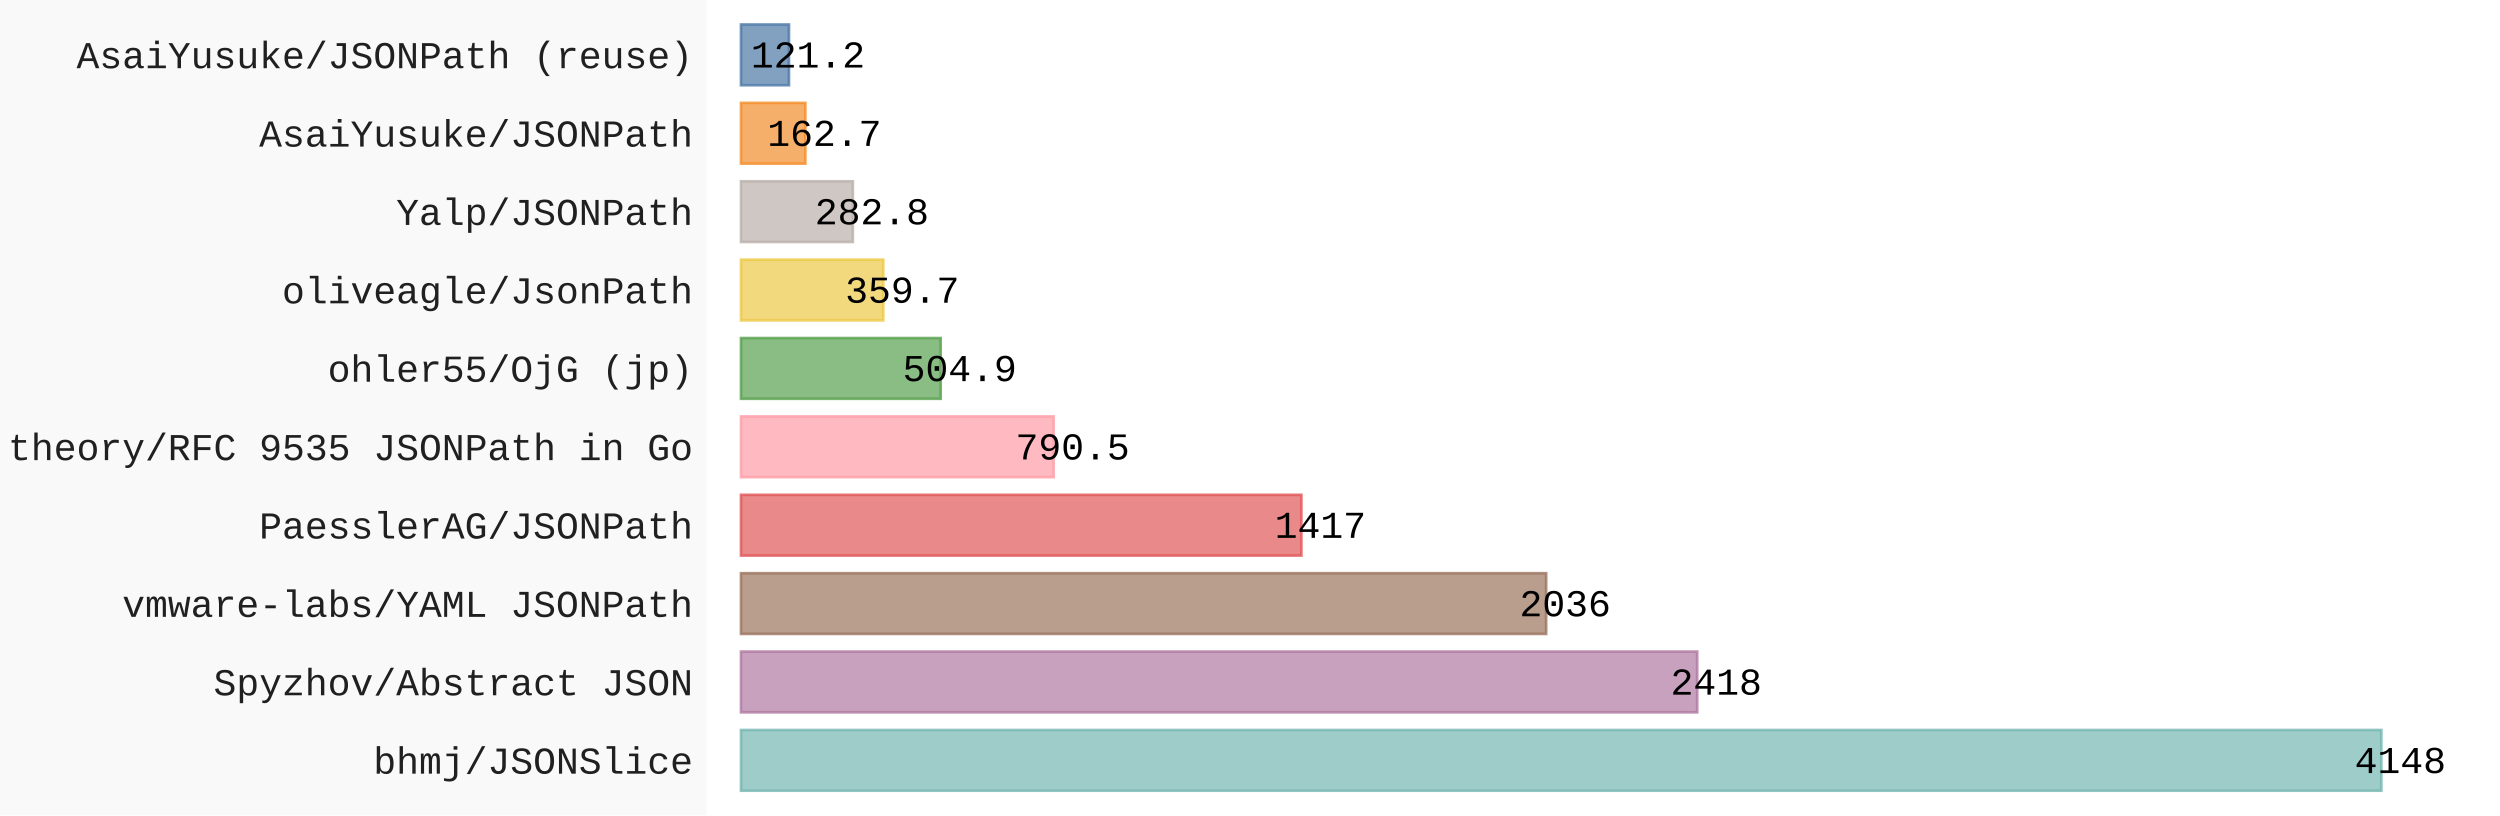
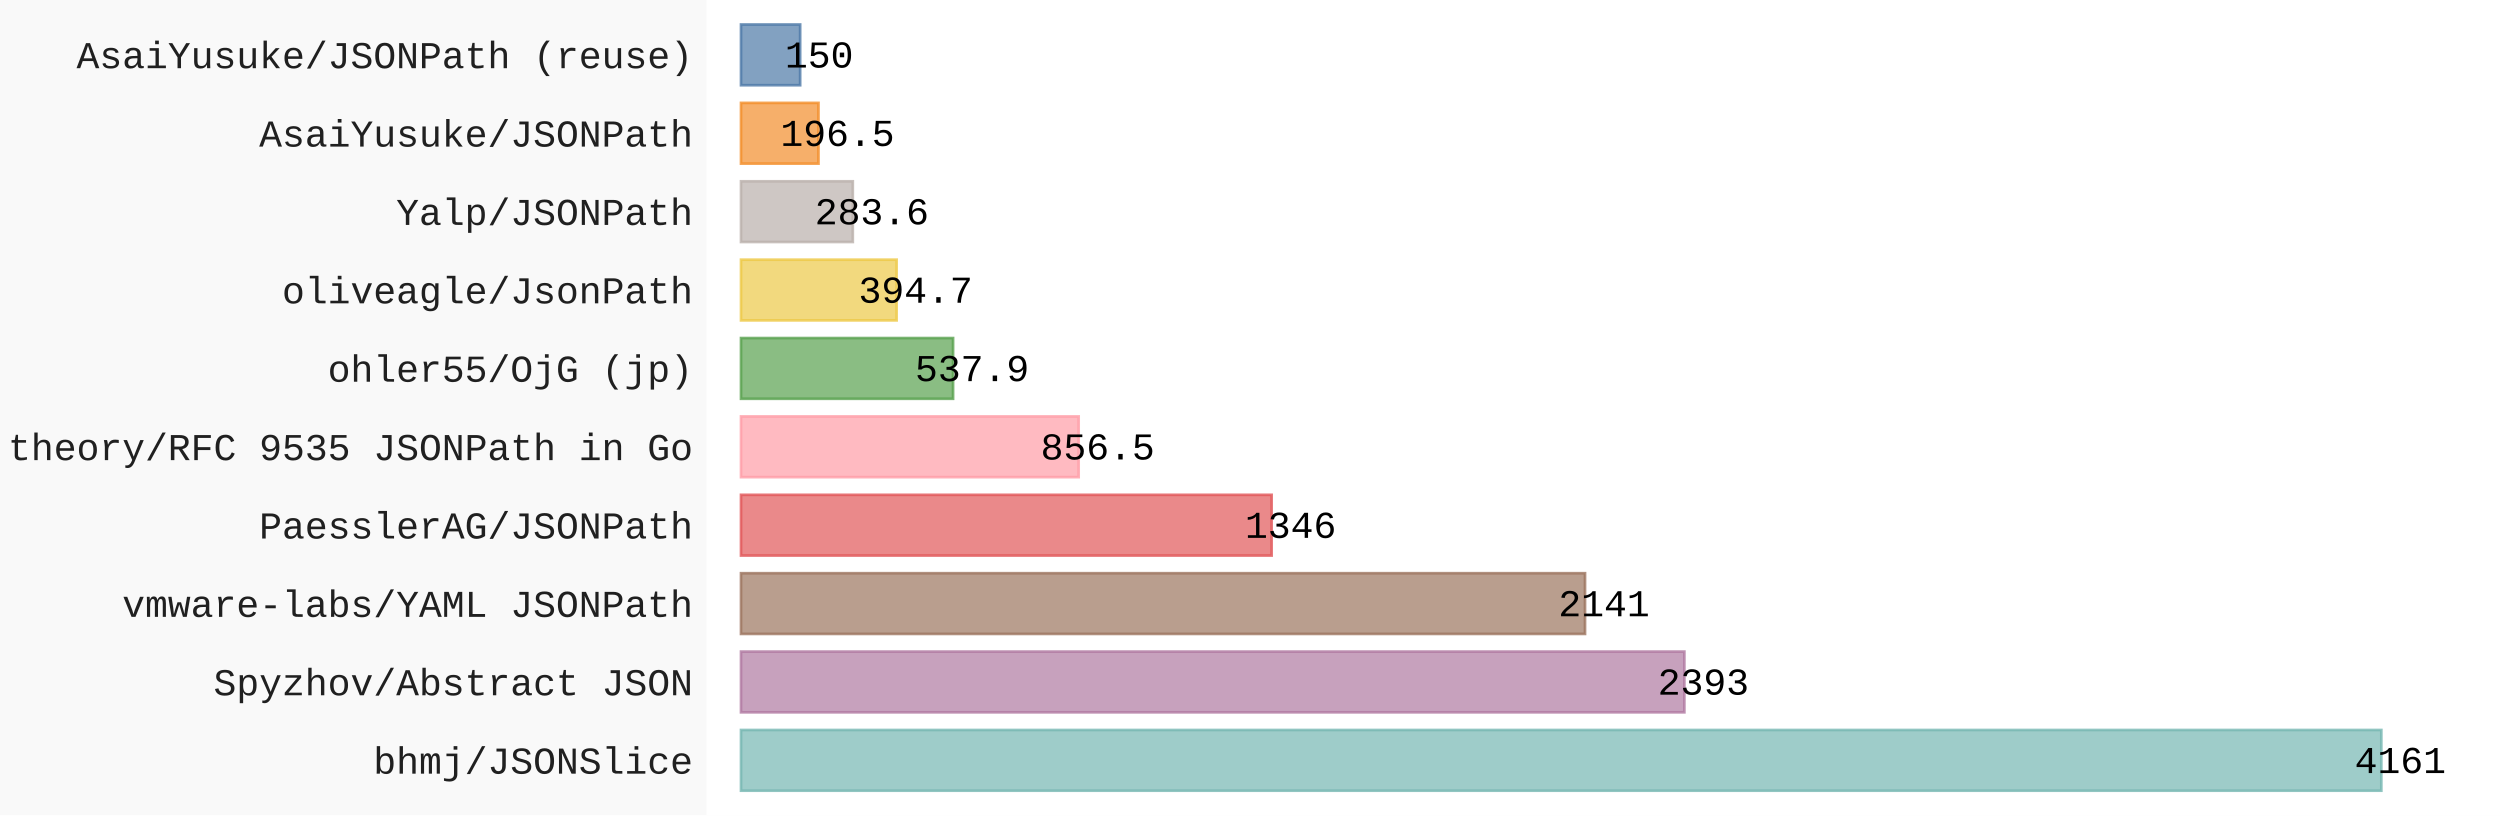
- <svg xmlns="http://www.w3.org/2000/svg" id="chart-c21b0d38-1fa1-49af-b78f-27f810cb328d" class="pygal-chart" viewBox="0 0 920 300">
+ <svg xmlns="http://www.w3.org/2000/svg" id="chart-bec2f854-5376-4a07-a5da-7af583e9c67a" class="pygal-chart" viewBox="0 0 920 300">
  <defs>
-     <style type="text/css">#chart-c21b0d38-1fa1-49af-b78f-27f810cb328d{-webkit-user-select:none;-webkit-font-smoothing:antialiased;font-family:Consolas,"Liberation Mono",Menlo,Courier,monospace}#chart-c21b0d38-1fa1-49af-b78f-27f810cb328d .title{font-family:Consolas,"Liberation Mono",Menlo,Courier,monospace;font-size:16px}#chart-c21b0d38-1fa1-49af-b78f-27f810cb328d .legends .legend text{font-family:Consolas,"Liberation Mono",Menlo,Courier,monospace;font-size:14px}#chart-c21b0d38-1fa1-49af-b78f-27f810cb328d .axis text{font-family:Consolas,"Liberation Mono",Menlo,Courier,monospace;font-size:14px}#chart-c21b0d38-1fa1-49af-b78f-27f810cb328d .axis text.major{font-family:Consolas,"Liberation Mono",Menlo,Courier,monospace;font-size:10px}#chart-c21b0d38-1fa1-49af-b78f-27f810cb328d .text-overlay text.value{font-family:Consolas,"Liberation Mono",Menlo,Courier,monospace;font-size:14px}#chart-c21b0d38-1fa1-49af-b78f-27f810cb328d .text-overlay text.label{font-family:Consolas,"Liberation Mono",Menlo,Courier,monospace;font-size:10px}#chart-c21b0d38-1fa1-49af-b78f-27f810cb328d .tooltip{font-family:Consolas,"Liberation Mono",Menlo,Courier,monospace;font-size:14px}#chart-c21b0d38-1fa1-49af-b78f-27f810cb328d text.no_data{font-family:Consolas,"Liberation Mono",Menlo,Courier,monospace;font-size:64px}
- #chart-c21b0d38-1fa1-49af-b78f-27f810cb328d{background-color:rgba(249,249,249,1)}#chart-c21b0d38-1fa1-49af-b78f-27f810cb328d path,#chart-c21b0d38-1fa1-49af-b78f-27f810cb328d line,#chart-c21b0d38-1fa1-49af-b78f-27f810cb328d rect,#chart-c21b0d38-1fa1-49af-b78f-27f810cb328d circle{-webkit-transition:150ms;-moz-transition:150ms;transition:150ms}#chart-c21b0d38-1fa1-49af-b78f-27f810cb328d .graph &gt; .background{fill:rgba(249,249,249,1)}#chart-c21b0d38-1fa1-49af-b78f-27f810cb328d .plot &gt; .background{fill:rgba(255,255,255,1)}#chart-c21b0d38-1fa1-49af-b78f-27f810cb328d .graph{fill:rgba(0,0,0,.87)}#chart-c21b0d38-1fa1-49af-b78f-27f810cb328d text.no_data{fill:rgba(0,0,0,1)}#chart-c21b0d38-1fa1-49af-b78f-27f810cb328d .title{fill:rgba(0,0,0,1)}#chart-c21b0d38-1fa1-49af-b78f-27f810cb328d .legends .legend text{fill:rgba(0,0,0,.87)}#chart-c21b0d38-1fa1-49af-b78f-27f810cb328d .legends .legend:hover text{fill:rgba(0,0,0,1)}#chart-c21b0d38-1fa1-49af-b78f-27f810cb328d .axis .line{stroke:rgba(0,0,0,1)}#chart-c21b0d38-1fa1-49af-b78f-27f810cb328d .axis .guide.line{stroke:rgba(0,0,0,.54)}#chart-c21b0d38-1fa1-49af-b78f-27f810cb328d .axis .major.line{stroke:rgba(0,0,0,.87)}#chart-c21b0d38-1fa1-49af-b78f-27f810cb328d .axis text.major{fill:rgba(0,0,0,1)}#chart-c21b0d38-1fa1-49af-b78f-27f810cb328d .axis.y .guides:hover .guide.line,#chart-c21b0d38-1fa1-49af-b78f-27f810cb328d .line-graph .axis.x .guides:hover .guide.line,#chart-c21b0d38-1fa1-49af-b78f-27f810cb328d .stackedline-graph .axis.x .guides:hover .guide.line,#chart-c21b0d38-1fa1-49af-b78f-27f810cb328d .xy-graph .axis.x .guides:hover .guide.line{stroke:rgba(0,0,0,1)}#chart-c21b0d38-1fa1-49af-b78f-27f810cb328d .axis .guides:hover text{fill:rgba(0,0,0,1)}#chart-c21b0d38-1fa1-49af-b78f-27f810cb328d .reactive{fill-opacity:.7;stroke-opacity:.8;stroke-width:1}#chart-c21b0d38-1fa1-49af-b78f-27f810cb328d .ci{stroke:rgba(0,0,0,.87)}#chart-c21b0d38-1fa1-49af-b78f-27f810cb328d .reactive.active,#chart-c21b0d38-1fa1-49af-b78f-27f810cb328d .active .reactive{fill-opacity:.8;stroke-opacity:.9;stroke-width:4}#chart-c21b0d38-1fa1-49af-b78f-27f810cb328d .ci .reactive.active{stroke-width:1.5}#chart-c21b0d38-1fa1-49af-b78f-27f810cb328d .series text{fill:rgba(0,0,0,1)}#chart-c21b0d38-1fa1-49af-b78f-27f810cb328d .tooltip rect{fill:rgba(255,255,255,1);stroke:rgba(0,0,0,1);-webkit-transition:opacity 150ms;-moz-transition:opacity 150ms;transition:opacity 150ms}#chart-c21b0d38-1fa1-49af-b78f-27f810cb328d .tooltip .label{fill:rgba(0,0,0,.87)}#chart-c21b0d38-1fa1-49af-b78f-27f810cb328d .tooltip .label{fill:rgba(0,0,0,.87)}#chart-c21b0d38-1fa1-49af-b78f-27f810cb328d .tooltip .legend{font-size:.8em;fill:rgba(0,0,0,.54)}#chart-c21b0d38-1fa1-49af-b78f-27f810cb328d .tooltip .x_label{font-size:.6em;fill:rgba(0,0,0,1)}#chart-c21b0d38-1fa1-49af-b78f-27f810cb328d .tooltip .xlink{font-size:.5em;text-decoration:underline}#chart-c21b0d38-1fa1-49af-b78f-27f810cb328d .tooltip .value{font-size:1.5em}#chart-c21b0d38-1fa1-49af-b78f-27f810cb328d .bound{font-size:.5em}#chart-c21b0d38-1fa1-49af-b78f-27f810cb328d .max-value{font-size:.75em;fill:rgba(0,0,0,.54)}#chart-c21b0d38-1fa1-49af-b78f-27f810cb328d .map-element{fill:rgba(255,255,255,1);stroke:rgba(0,0,0,.54) !important}#chart-c21b0d38-1fa1-49af-b78f-27f810cb328d .map-element .reactive{fill-opacity:inherit;stroke-opacity:inherit}#chart-c21b0d38-1fa1-49af-b78f-27f810cb328d .color-0,#chart-c21b0d38-1fa1-49af-b78f-27f810cb328d .color-0 a:visited{stroke:#F44336;fill:#F44336}#chart-c21b0d38-1fa1-49af-b78f-27f810cb328d .text-overlay .color-0 text{fill:black}
- #chart-c21b0d38-1fa1-49af-b78f-27f810cb328d text.no_data{text-anchor:middle}#chart-c21b0d38-1fa1-49af-b78f-27f810cb328d .guide.line{fill:none}#chart-c21b0d38-1fa1-49af-b78f-27f810cb328d .centered{text-anchor:middle}#chart-c21b0d38-1fa1-49af-b78f-27f810cb328d .title{text-anchor:middle}#chart-c21b0d38-1fa1-49af-b78f-27f810cb328d .legends .legend text{fill-opacity:1}#chart-c21b0d38-1fa1-49af-b78f-27f810cb328d .axis.x text{text-anchor:middle}#chart-c21b0d38-1fa1-49af-b78f-27f810cb328d .axis.x:not(.web) text[transform]{text-anchor:start}#chart-c21b0d38-1fa1-49af-b78f-27f810cb328d .axis.x:not(.web) text[transform].backwards{text-anchor:end}#chart-c21b0d38-1fa1-49af-b78f-27f810cb328d .axis.y text{text-anchor:end}#chart-c21b0d38-1fa1-49af-b78f-27f810cb328d .axis.y text[transform].backwards{text-anchor:start}#chart-c21b0d38-1fa1-49af-b78f-27f810cb328d .axis.y2 text{text-anchor:start}#chart-c21b0d38-1fa1-49af-b78f-27f810cb328d .axis.y2 text[transform].backwards{text-anchor:end}#chart-c21b0d38-1fa1-49af-b78f-27f810cb328d .axis .guide.line{stroke-dasharray:4,4;stroke:black}#chart-c21b0d38-1fa1-49af-b78f-27f810cb328d .axis .major.guide.line{stroke-dasharray:6,6;stroke:black}#chart-c21b0d38-1fa1-49af-b78f-27f810cb328d .horizontal .axis.y .guide.line,#chart-c21b0d38-1fa1-49af-b78f-27f810cb328d .horizontal .axis.y2 .guide.line,#chart-c21b0d38-1fa1-49af-b78f-27f810cb328d .vertical .axis.x .guide.line{opacity:0}#chart-c21b0d38-1fa1-49af-b78f-27f810cb328d .horizontal .axis.always_show .guide.line,#chart-c21b0d38-1fa1-49af-b78f-27f810cb328d .vertical .axis.always_show .guide.line{opacity:1 !important}#chart-c21b0d38-1fa1-49af-b78f-27f810cb328d .axis.y .guides:hover .guide.line,#chart-c21b0d38-1fa1-49af-b78f-27f810cb328d .axis.y2 .guides:hover .guide.line,#chart-c21b0d38-1fa1-49af-b78f-27f810cb328d .axis.x .guides:hover .guide.line{opacity:1}#chart-c21b0d38-1fa1-49af-b78f-27f810cb328d .axis .guides:hover text{opacity:1}#chart-c21b0d38-1fa1-49af-b78f-27f810cb328d .nofill{fill:none}#chart-c21b0d38-1fa1-49af-b78f-27f810cb328d .subtle-fill{fill-opacity:.2}#chart-c21b0d38-1fa1-49af-b78f-27f810cb328d .dot{stroke-width:1px;fill-opacity:1;stroke-opacity:1}#chart-c21b0d38-1fa1-49af-b78f-27f810cb328d .dot.active{stroke-width:5px}#chart-c21b0d38-1fa1-49af-b78f-27f810cb328d .dot.negative{fill:transparent}#chart-c21b0d38-1fa1-49af-b78f-27f810cb328d text,#chart-c21b0d38-1fa1-49af-b78f-27f810cb328d tspan{stroke:none !important}#chart-c21b0d38-1fa1-49af-b78f-27f810cb328d .series text.active{opacity:1}#chart-c21b0d38-1fa1-49af-b78f-27f810cb328d .tooltip rect{fill-opacity:.95;stroke-width:.5}#chart-c21b0d38-1fa1-49af-b78f-27f810cb328d .tooltip text{fill-opacity:1}#chart-c21b0d38-1fa1-49af-b78f-27f810cb328d .showable{visibility:hidden}#chart-c21b0d38-1fa1-49af-b78f-27f810cb328d .showable.shown{visibility:visible}#chart-c21b0d38-1fa1-49af-b78f-27f810cb328d .gauge-background{fill:rgba(229,229,229,1);stroke:none}#chart-c21b0d38-1fa1-49af-b78f-27f810cb328d .bg-lines{stroke:rgba(249,249,249,1);stroke-width:2px}</style>
+     <style type="text/css">#chart-bec2f854-5376-4a07-a5da-7af583e9c67a{-webkit-user-select:none;-webkit-font-smoothing:antialiased;font-family:Consolas,"Liberation Mono",Menlo,Courier,monospace}#chart-bec2f854-5376-4a07-a5da-7af583e9c67a .title{font-family:Consolas,"Liberation Mono",Menlo,Courier,monospace;font-size:16px}#chart-bec2f854-5376-4a07-a5da-7af583e9c67a .legends .legend text{font-family:Consolas,"Liberation Mono",Menlo,Courier,monospace;font-size:14px}#chart-bec2f854-5376-4a07-a5da-7af583e9c67a .axis text{font-family:Consolas,"Liberation Mono",Menlo,Courier,monospace;font-size:14px}#chart-bec2f854-5376-4a07-a5da-7af583e9c67a .axis text.major{font-family:Consolas,"Liberation Mono",Menlo,Courier,monospace;font-size:10px}#chart-bec2f854-5376-4a07-a5da-7af583e9c67a .text-overlay text.value{font-family:Consolas,"Liberation Mono",Menlo,Courier,monospace;font-size:14px}#chart-bec2f854-5376-4a07-a5da-7af583e9c67a .text-overlay text.label{font-family:Consolas,"Liberation Mono",Menlo,Courier,monospace;font-size:10px}#chart-bec2f854-5376-4a07-a5da-7af583e9c67a .tooltip{font-family:Consolas,"Liberation Mono",Menlo,Courier,monospace;font-size:14px}#chart-bec2f854-5376-4a07-a5da-7af583e9c67a text.no_data{font-family:Consolas,"Liberation Mono",Menlo,Courier,monospace;font-size:64px}
+ #chart-bec2f854-5376-4a07-a5da-7af583e9c67a{background-color:rgba(249,249,249,1)}#chart-bec2f854-5376-4a07-a5da-7af583e9c67a path,#chart-bec2f854-5376-4a07-a5da-7af583e9c67a line,#chart-bec2f854-5376-4a07-a5da-7af583e9c67a rect,#chart-bec2f854-5376-4a07-a5da-7af583e9c67a circle{-webkit-transition:150ms;-moz-transition:150ms;transition:150ms}#chart-bec2f854-5376-4a07-a5da-7af583e9c67a .graph &gt; .background{fill:rgba(249,249,249,1)}#chart-bec2f854-5376-4a07-a5da-7af583e9c67a .plot &gt; .background{fill:rgba(255,255,255,1)}#chart-bec2f854-5376-4a07-a5da-7af583e9c67a .graph{fill:rgba(0,0,0,.87)}#chart-bec2f854-5376-4a07-a5da-7af583e9c67a text.no_data{fill:rgba(0,0,0,1)}#chart-bec2f854-5376-4a07-a5da-7af583e9c67a .title{fill:rgba(0,0,0,1)}#chart-bec2f854-5376-4a07-a5da-7af583e9c67a .legends .legend text{fill:rgba(0,0,0,.87)}#chart-bec2f854-5376-4a07-a5da-7af583e9c67a .legends .legend:hover text{fill:rgba(0,0,0,1)}#chart-bec2f854-5376-4a07-a5da-7af583e9c67a .axis .line{stroke:rgba(0,0,0,1)}#chart-bec2f854-5376-4a07-a5da-7af583e9c67a .axis .guide.line{stroke:rgba(0,0,0,.54)}#chart-bec2f854-5376-4a07-a5da-7af583e9c67a .axis .major.line{stroke:rgba(0,0,0,.87)}#chart-bec2f854-5376-4a07-a5da-7af583e9c67a .axis text.major{fill:rgba(0,0,0,1)}#chart-bec2f854-5376-4a07-a5da-7af583e9c67a .axis.y .guides:hover .guide.line,#chart-bec2f854-5376-4a07-a5da-7af583e9c67a .line-graph .axis.x .guides:hover .guide.line,#chart-bec2f854-5376-4a07-a5da-7af583e9c67a .stackedline-graph .axis.x .guides:hover .guide.line,#chart-bec2f854-5376-4a07-a5da-7af583e9c67a .xy-graph .axis.x .guides:hover .guide.line{stroke:rgba(0,0,0,1)}#chart-bec2f854-5376-4a07-a5da-7af583e9c67a .axis .guides:hover text{fill:rgba(0,0,0,1)}#chart-bec2f854-5376-4a07-a5da-7af583e9c67a .reactive{fill-opacity:.7;stroke-opacity:.8;stroke-width:1}#chart-bec2f854-5376-4a07-a5da-7af583e9c67a .ci{stroke:rgba(0,0,0,.87)}#chart-bec2f854-5376-4a07-a5da-7af583e9c67a .reactive.active,#chart-bec2f854-5376-4a07-a5da-7af583e9c67a .active .reactive{fill-opacity:.8;stroke-opacity:.9;stroke-width:4}#chart-bec2f854-5376-4a07-a5da-7af583e9c67a .ci .reactive.active{stroke-width:1.5}#chart-bec2f854-5376-4a07-a5da-7af583e9c67a .series text{fill:rgba(0,0,0,1)}#chart-bec2f854-5376-4a07-a5da-7af583e9c67a .tooltip rect{fill:rgba(255,255,255,1);stroke:rgba(0,0,0,1);-webkit-transition:opacity 150ms;-moz-transition:opacity 150ms;transition:opacity 150ms}#chart-bec2f854-5376-4a07-a5da-7af583e9c67a .tooltip .label{fill:rgba(0,0,0,.87)}#chart-bec2f854-5376-4a07-a5da-7af583e9c67a .tooltip .label{fill:rgba(0,0,0,.87)}#chart-bec2f854-5376-4a07-a5da-7af583e9c67a .tooltip .legend{font-size:.8em;fill:rgba(0,0,0,.54)}#chart-bec2f854-5376-4a07-a5da-7af583e9c67a .tooltip .x_label{font-size:.6em;fill:rgba(0,0,0,1)}#chart-bec2f854-5376-4a07-a5da-7af583e9c67a .tooltip .xlink{font-size:.5em;text-decoration:underline}#chart-bec2f854-5376-4a07-a5da-7af583e9c67a .tooltip .value{font-size:1.5em}#chart-bec2f854-5376-4a07-a5da-7af583e9c67a .bound{font-size:.5em}#chart-bec2f854-5376-4a07-a5da-7af583e9c67a .max-value{font-size:.75em;fill:rgba(0,0,0,.54)}#chart-bec2f854-5376-4a07-a5da-7af583e9c67a .map-element{fill:rgba(255,255,255,1);stroke:rgba(0,0,0,.54) !important}#chart-bec2f854-5376-4a07-a5da-7af583e9c67a .map-element .reactive{fill-opacity:inherit;stroke-opacity:inherit}#chart-bec2f854-5376-4a07-a5da-7af583e9c67a .color-0,#chart-bec2f854-5376-4a07-a5da-7af583e9c67a .color-0 a:visited{stroke:#F44336;fill:#F44336}#chart-bec2f854-5376-4a07-a5da-7af583e9c67a .text-overlay .color-0 text{fill:black}
+ #chart-bec2f854-5376-4a07-a5da-7af583e9c67a text.no_data{text-anchor:middle}#chart-bec2f854-5376-4a07-a5da-7af583e9c67a .guide.line{fill:none}#chart-bec2f854-5376-4a07-a5da-7af583e9c67a .centered{text-anchor:middle}#chart-bec2f854-5376-4a07-a5da-7af583e9c67a .title{text-anchor:middle}#chart-bec2f854-5376-4a07-a5da-7af583e9c67a .legends .legend text{fill-opacity:1}#chart-bec2f854-5376-4a07-a5da-7af583e9c67a .axis.x text{text-anchor:middle}#chart-bec2f854-5376-4a07-a5da-7af583e9c67a .axis.x:not(.web) text[transform]{text-anchor:start}#chart-bec2f854-5376-4a07-a5da-7af583e9c67a .axis.x:not(.web) text[transform].backwards{text-anchor:end}#chart-bec2f854-5376-4a07-a5da-7af583e9c67a .axis.y text{text-anchor:end}#chart-bec2f854-5376-4a07-a5da-7af583e9c67a .axis.y text[transform].backwards{text-anchor:start}#chart-bec2f854-5376-4a07-a5da-7af583e9c67a .axis.y2 text{text-anchor:start}#chart-bec2f854-5376-4a07-a5da-7af583e9c67a .axis.y2 text[transform].backwards{text-anchor:end}#chart-bec2f854-5376-4a07-a5da-7af583e9c67a .axis .guide.line{stroke-dasharray:4,4;stroke:black}#chart-bec2f854-5376-4a07-a5da-7af583e9c67a .axis .major.guide.line{stroke-dasharray:6,6;stroke:black}#chart-bec2f854-5376-4a07-a5da-7af583e9c67a .horizontal .axis.y .guide.line,#chart-bec2f854-5376-4a07-a5da-7af583e9c67a .horizontal .axis.y2 .guide.line,#chart-bec2f854-5376-4a07-a5da-7af583e9c67a .vertical .axis.x .guide.line{opacity:0}#chart-bec2f854-5376-4a07-a5da-7af583e9c67a .horizontal .axis.always_show .guide.line,#chart-bec2f854-5376-4a07-a5da-7af583e9c67a .vertical .axis.always_show .guide.line{opacity:1 !important}#chart-bec2f854-5376-4a07-a5da-7af583e9c67a .axis.y .guides:hover .guide.line,#chart-bec2f854-5376-4a07-a5da-7af583e9c67a .axis.y2 .guides:hover .guide.line,#chart-bec2f854-5376-4a07-a5da-7af583e9c67a .axis.x .guides:hover .guide.line{opacity:1}#chart-bec2f854-5376-4a07-a5da-7af583e9c67a .axis .guides:hover text{opacity:1}#chart-bec2f854-5376-4a07-a5da-7af583e9c67a .nofill{fill:none}#chart-bec2f854-5376-4a07-a5da-7af583e9c67a .subtle-fill{fill-opacity:.2}#chart-bec2f854-5376-4a07-a5da-7af583e9c67a .dot{stroke-width:1px;fill-opacity:1;stroke-opacity:1}#chart-bec2f854-5376-4a07-a5da-7af583e9c67a .dot.active{stroke-width:5px}#chart-bec2f854-5376-4a07-a5da-7af583e9c67a .dot.negative{fill:transparent}#chart-bec2f854-5376-4a07-a5da-7af583e9c67a text,#chart-bec2f854-5376-4a07-a5da-7af583e9c67a tspan{stroke:none !important}#chart-bec2f854-5376-4a07-a5da-7af583e9c67a .series text.active{opacity:1}#chart-bec2f854-5376-4a07-a5da-7af583e9c67a .tooltip rect{fill-opacity:.95;stroke-width:.5}#chart-bec2f854-5376-4a07-a5da-7af583e9c67a .tooltip text{fill-opacity:1}#chart-bec2f854-5376-4a07-a5da-7af583e9c67a .showable{visibility:hidden}#chart-bec2f854-5376-4a07-a5da-7af583e9c67a .showable.shown{visibility:visible}#chart-bec2f854-5376-4a07-a5da-7af583e9c67a .gauge-background{fill:rgba(229,229,229,1);stroke:none}#chart-bec2f854-5376-4a07-a5da-7af583e9c67a .bg-lines{stroke:rgba(249,249,249,1);stroke-width:2px}</style>
  </defs>
  <g class="graph horizontalbar-graph horizontal">
    <rect x="0" y="0" width="920" height="300" class="background" />
    <g transform="translate(260, 0)" class="plot">
      <rect x="0" y="0" width="660.0" height="300" class="background" />
      <g class="axis y">
        <g class="guides">
          <text x="-5" y="284.708" class="">bhmj/JSONSlice</text>
        </g>
        <g class="guides">
          <text x="-5" y="255.862" class="">Spyzhov/Abstract JSON</text>
        </g>
        <g class="guides">
          <text x="-5" y="227.015" class="">vmware-labs/YAML JSONPath</text>
        </g>
        <g class="guides">
          <text x="-5" y="198.169" class="">PaesslerAG/JSONPath</text>
        </g>
        <g class="guides">
          <text x="-5" y="169.323" class="">theory/RFC 9535 JSONPath in Go</text>
        </g>
        <g class="guides">
          <text x="-5" y="140.477" class="">ohler55/OjG (jp)</text>
        </g>
        <g class="guides">
          <text x="-5" y="111.631" class="">oliveagle/JsonPath</text>
        </g>
        <g class="guides">
          <text x="-5" y="82.785" class="">Yalp/JSONPath</text>
        </g>
        <g class="guides">
          <text x="-5" y="53.938" class="">AsaiYusuke/JSONPath</text>
        </g>
        <g class="guides">
          <text x="-5" y="25.092" class="">AsaiYusuke/JSONPath (reuse)</text>
        </g>
      </g>
      <g class="series serie-0 color-0">
        <g class="bars">
          <g class="bar" style="fill: #76b7b2; stroke: #76b7b2">
            <rect x="12.692" y="268.638" rx="0" ry="0" width="603.629" height="22.338" class="rect reactive tooltip-trigger" />
          </g>
          <g class="bar" style="fill: #b07aa1; stroke: #b07aa1">
-             <rect x="12.692" y="239.792" rx="0" ry="0" width="351.874" height="22.338" class="rect reactive tooltip-trigger" />
+             <rect x="12.692" y="239.792" rx="0" ry="0" width="347.148" height="22.338" class="rect reactive tooltip-trigger" />
          </g>
          <g class="bar" style="fill: #9c755f; stroke: #9c755f">
-             <rect x="12.692" y="210.946" rx="0" ry="0" width="296.285" height="22.338" class="rect reactive tooltip-trigger" />
+             <rect x="12.692" y="210.946" rx="0" ry="0" width="310.591" height="22.338" class="rect reactive tooltip-trigger" />
          </g>
          <g class="bar" style="fill: #e15759; stroke: #e15759">
-             <rect x="12.692" y="182.1" rx="0" ry="0" width="206.206" height="22.338" class="rect reactive tooltip-trigger" />
+             <rect x="12.692" y="182.1" rx="0" ry="0" width="195.262" height="22.338" class="rect reactive tooltip-trigger" />
          </g>
          <g class="bar" style="fill: #ff9da7; stroke: #ff9da7">
-             <rect x="12.692" y="153.254" rx="0" ry="0" width="115.036" height="22.338" class="rect reactive tooltip-trigger" />
+             <rect x="12.692" y="153.254" rx="0" ry="0" width="124.251" height="22.338" class="rect reactive tooltip-trigger" />
          </g>
          <g class="bar" style="fill: #59a14f; stroke: #59a14f">
-             <rect x="12.692" y="124.408" rx="0" ry="0" width="73.475" height="22.338" class="rect reactive tooltip-trigger" />
+             <rect x="12.692" y="124.408" rx="0" ry="0" width="78.032" height="22.338" class="rect reactive tooltip-trigger" />
          </g>
          <g class="bar" style="fill: #edc948; stroke: #edc948">
-             <rect x="12.692" y="95.562" rx="0" ry="0" width="52.345" height="22.338" class="rect reactive tooltip-trigger" />
+             <rect x="12.692" y="95.562" rx="0" ry="0" width="57.258" height="22.338" class="rect reactive tooltip-trigger" />
          </g>
          <g class="bar" style="fill: #bab0ab; stroke: #bab0ab">
-             <rect x="12.692" y="66.715" rx="0" ry="0" width="41.154" height="22.338" class="rect reactive tooltip-trigger" />
+             <rect x="12.692" y="66.715" rx="0" ry="0" width="41.141" height="22.338" class="rect reactive tooltip-trigger" />
          </g>
          <g class="bar" style="fill: #f28e2b; stroke: #f28e2b">
-             <rect x="12.692" y="37.869" rx="0" ry="0" width="23.677" height="22.338" class="rect reactive tooltip-trigger" />
+             <rect x="12.692" y="37.869" rx="0" ry="0" width="28.506" height="22.338" class="rect reactive tooltip-trigger" />
          </g>
          <g class="bar" style="fill: #4e79a7; stroke: #4e79a7">
-             <rect x="12.692" y="9.023" rx="0" ry="0" width="17.637" height="22.338" class="rect reactive tooltip-trigger" />
+             <rect x="12.692" y="9.023" rx="0" ry="0" width="21.76" height="22.338" class="rect reactive tooltip-trigger" />
          </g>
        </g>
      </g>
    </g>
    <g class="titles" />
    <g transform="translate(260, 0)" class="plot overlay">
      <g class="series serie-0 color-0" />
    </g>
    <g transform="translate(260, 0)" class="plot text-overlay">
      <g class="series serie-0 color-0">
-         <text text-anchor="middle" x="623.321" y="284.474" class="value">4148</text>
-         <text text-anchor="middle" x="371.567" y="255.628" class="value">2418</text>
-         <text text-anchor="middle" x="315.977" y="226.782" class="value">2036</text>
-         <text text-anchor="middle" x="225.898" y="197.936" class="value">1417</text>
-         <text text-anchor="middle" x="134.728" y="169.09" class="value">790.5</text>
-         <text text-anchor="middle" x="93.167" y="140.244" class="value">504.9</text>
-         <text text-anchor="middle" x="72.037" y="111.397" class="value">359.7</text>
-         <text text-anchor="middle" x="60.846" y="82.551" class="value">282.8</text>
-         <text text-anchor="middle" x="43.369" y="53.705" class="value">162.7</text>
-         <text text-anchor="middle" x="37.33" y="24.859" class="value">121.2</text>
+         <text text-anchor="middle" x="623.321" y="284.474" class="value">4161</text>
+         <text text-anchor="middle" x="366.841" y="255.628" class="value">2393</text>
+         <text text-anchor="middle" x="330.283" y="226.782" class="value">2141</text>
+         <text text-anchor="middle" x="214.954" y="197.936" class="value">1346</text>
+         <text text-anchor="middle" x="143.943" y="169.09" class="value">856.5</text>
+         <text text-anchor="middle" x="97.725" y="140.244" class="value">537.9</text>
+         <text text-anchor="middle" x="76.951" y="111.397" class="value">394.7</text>
+         <text text-anchor="middle" x="60.834" y="82.551" class="value">283.6</text>
+         <text text-anchor="middle" x="48.198" y="53.705" class="value">196.5</text>
+         <text text-anchor="middle" x="41.453" y="24.859" class="value">150</text>
      </g>
    </g>
    <g transform="translate(260, 0)" class="plot tooltip-overlay">
      <g transform="translate(0 0)" style="opacity: 0" class="tooltip">
        <rect rx="0" ry="0" width="0" height="0" class="tooltip-box" />
        <g class="text" />
      </g>
    </g>
  </g>
</svg>
